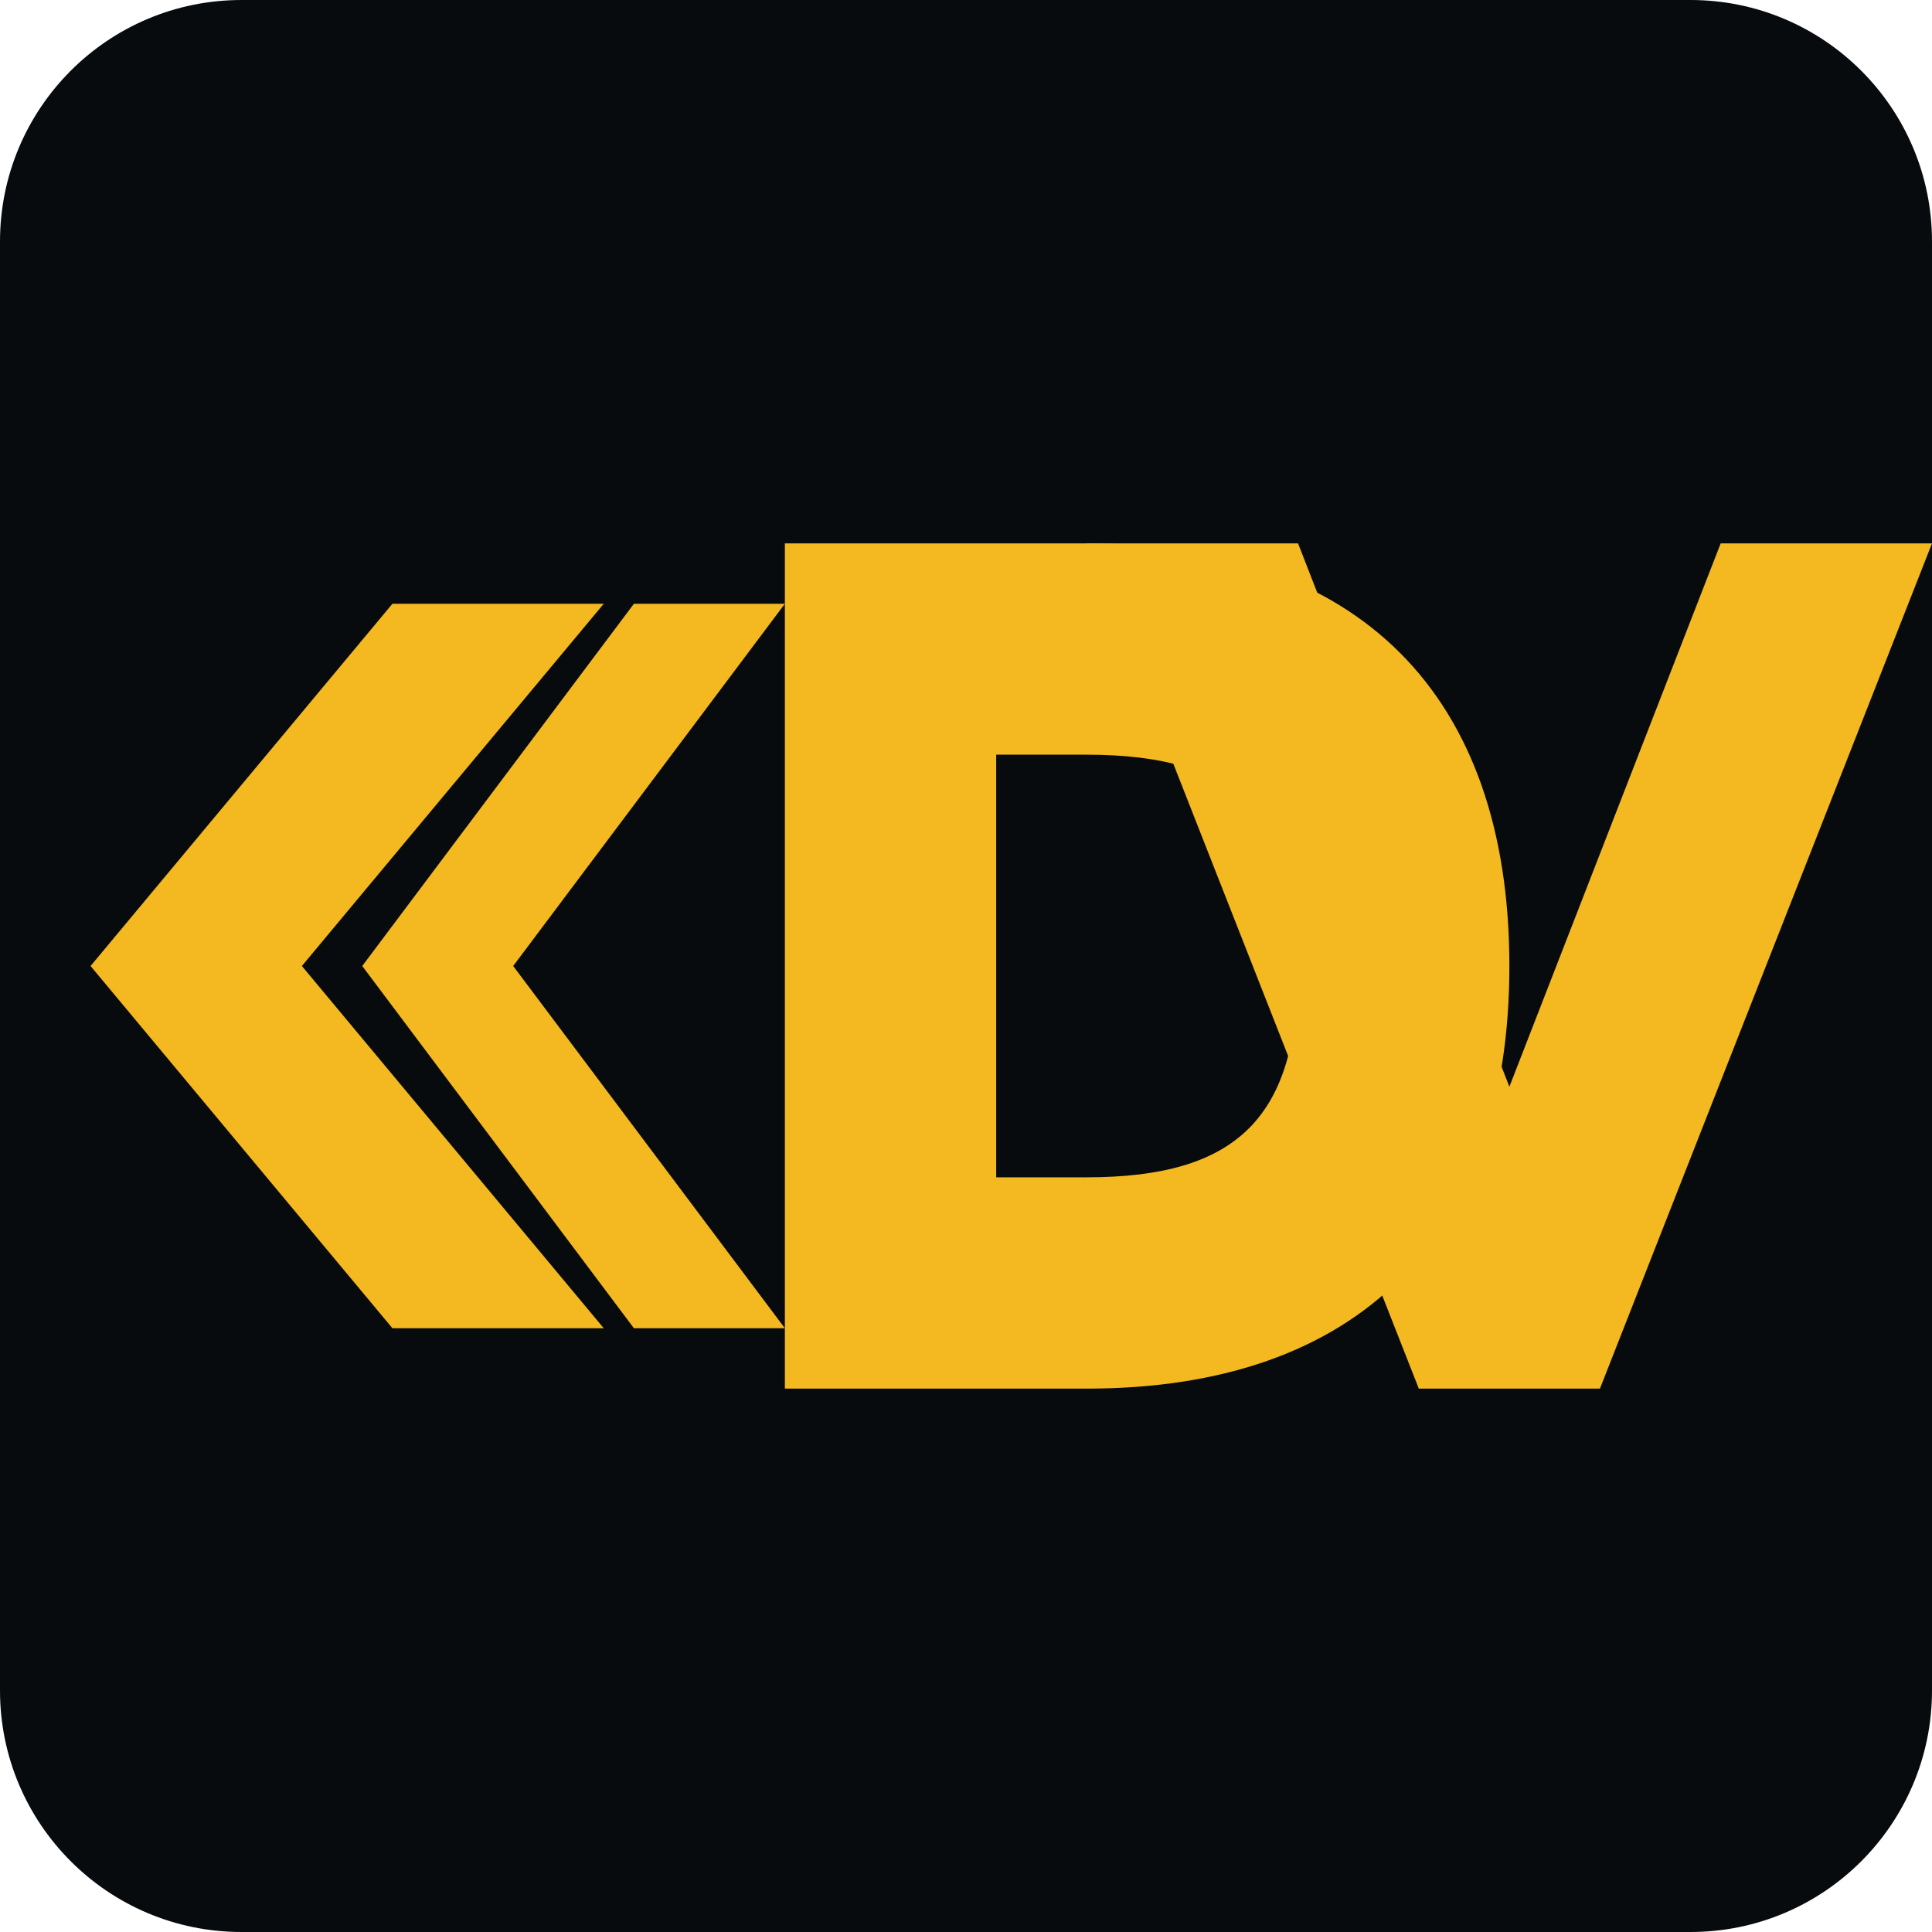
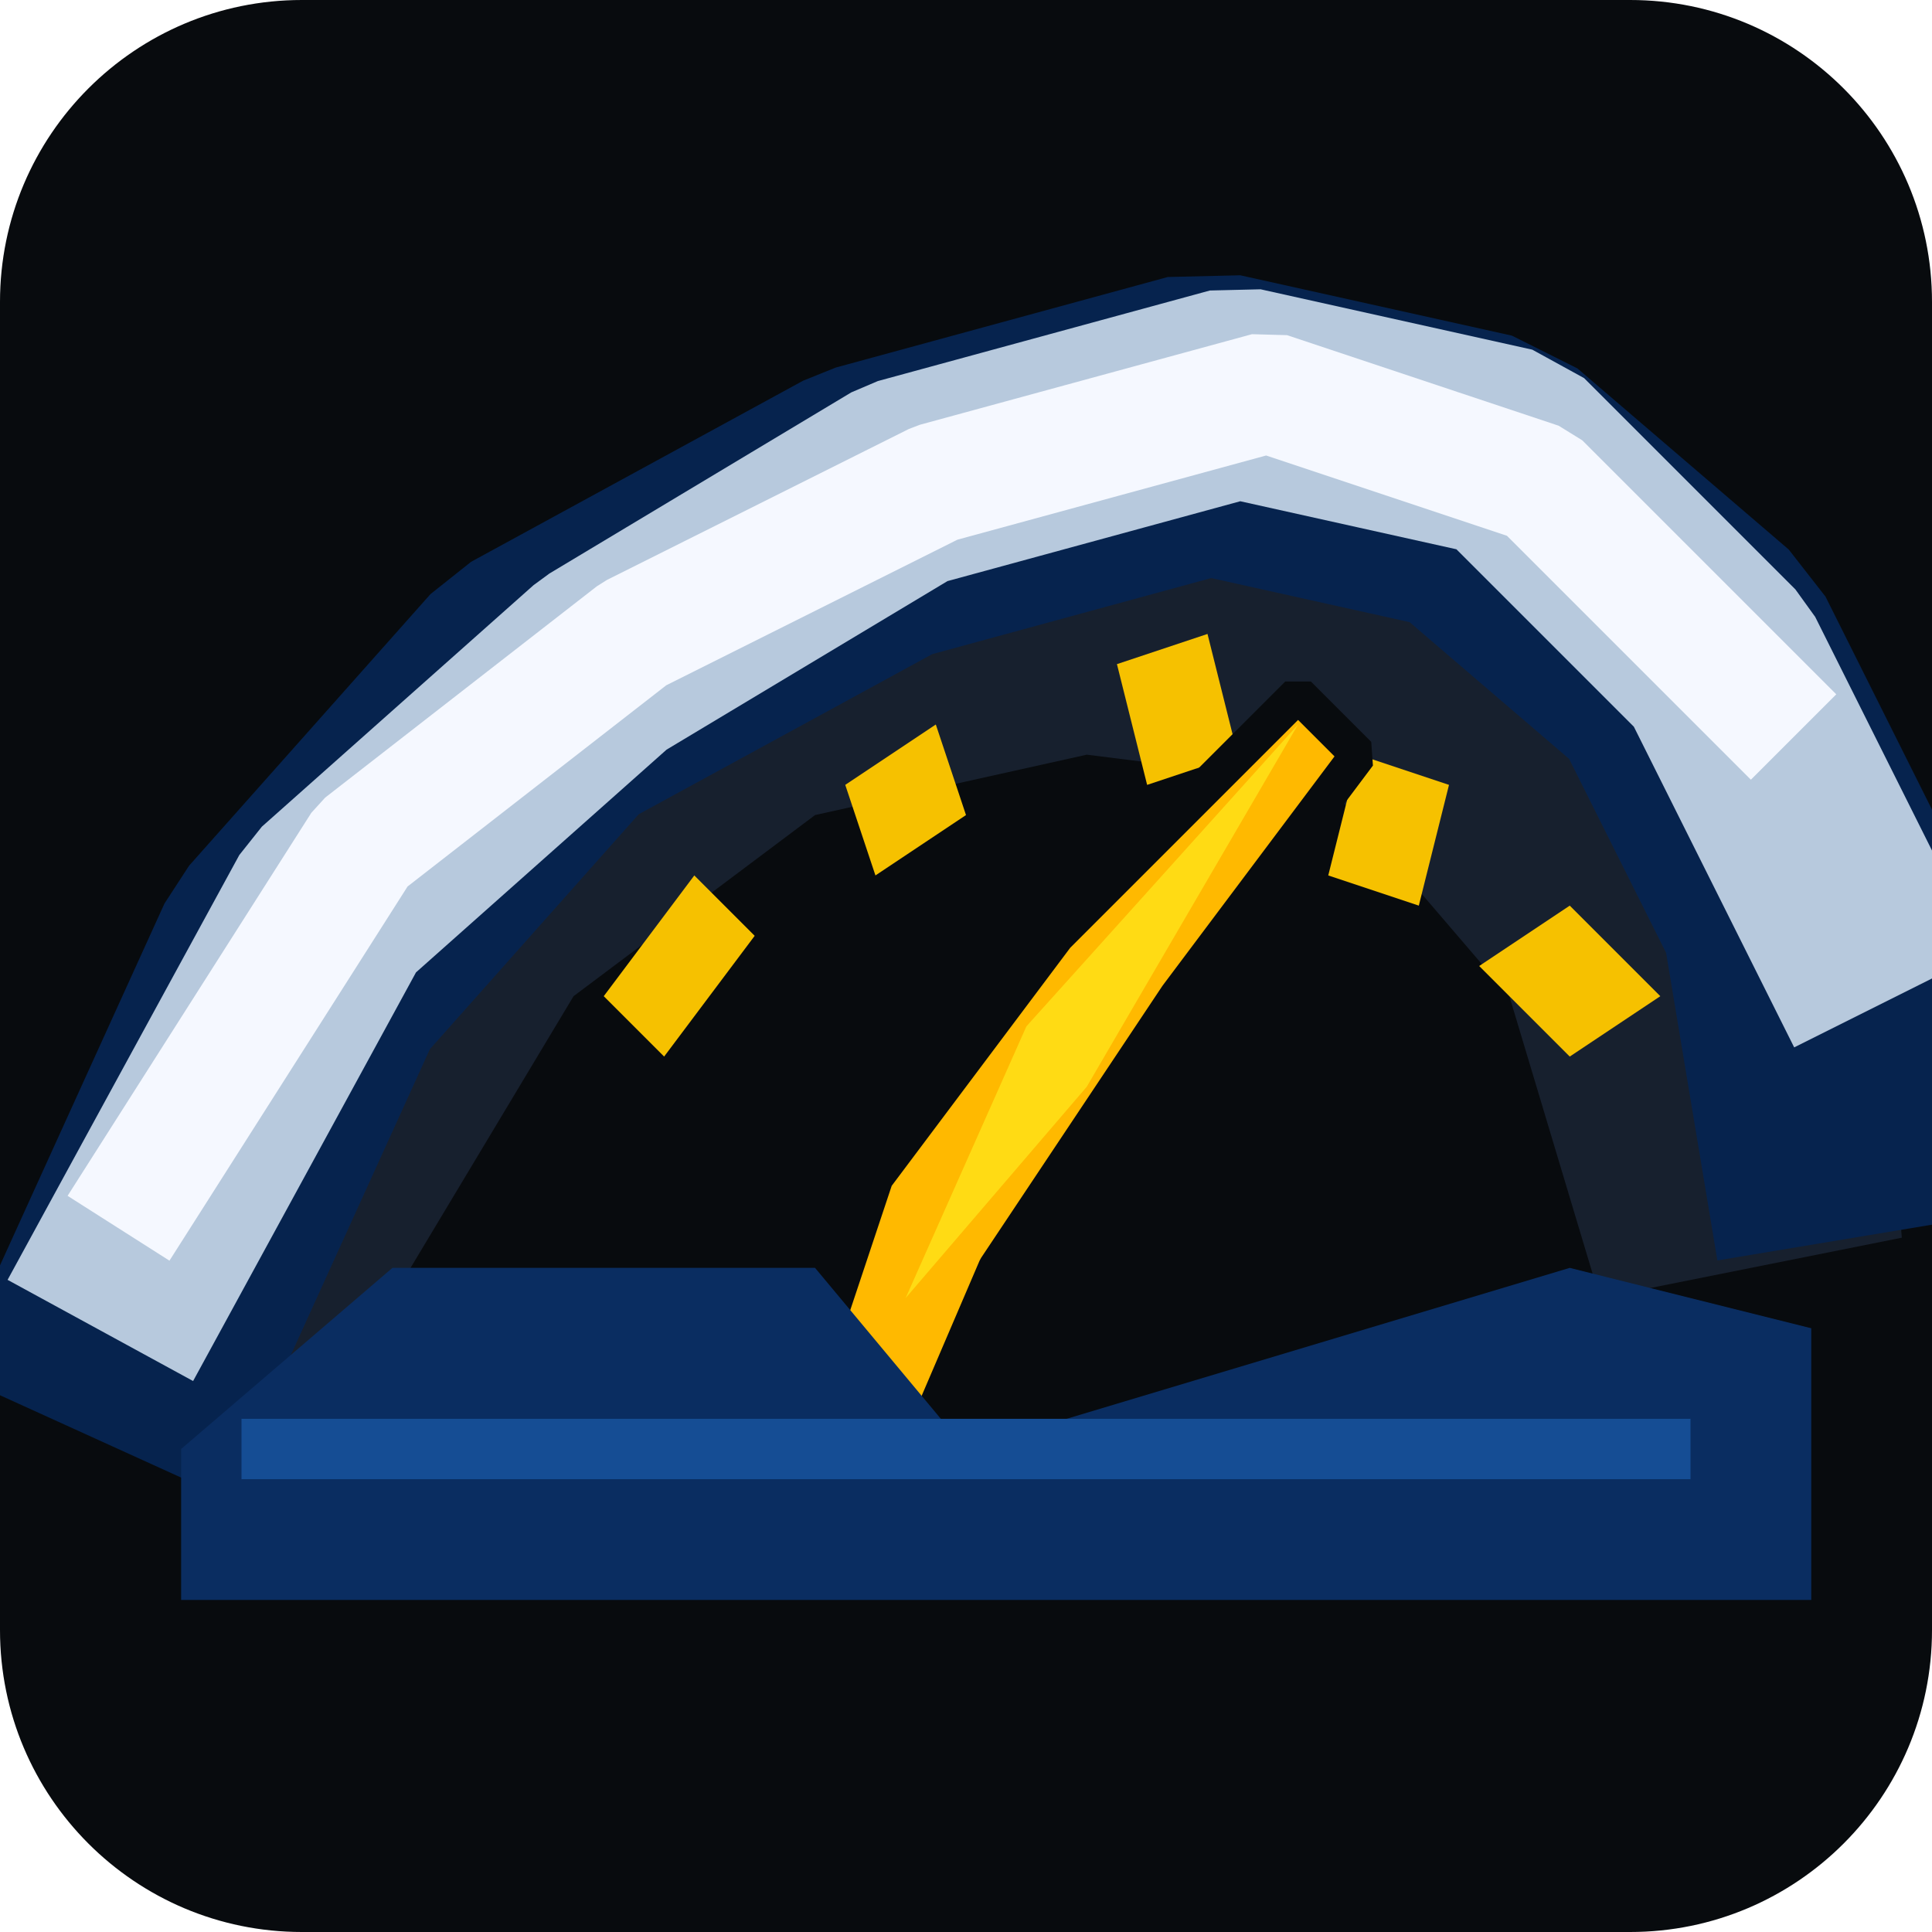
- <svg xmlns="http://www.w3.org/2000/svg" viewBox="0 0 64 64">
-   <rect width="64" height="64" rx="8" fill="#080b0e" />
-   <g fill="#f4b820">
-     <path d="M3 32 13 20h7L10 32l10 12h-7L3 32Zm9 0 9-12h5l-9 12 9 12h-5l-9-12Z" />
-     <path d="M26 18h10c9 0 14 5 14 14s-5 14-14 14H26V18Zm7 7v14h3c5 0 7-2 7-7s-2-7-7-7h-3Z" />
-     <path d="m43 18 7 18 7-18h7L53 46h-6L36 18h7Z" />
-   </g>
+ <svg xmlns="http://www.w3.org/2000/svg" viewBox="0 0 64 64" role="img" aria-label="Drive Venture speedometer">
+   <rect width="64" height="64" rx="10" fill="#080b0e" />
+   <path d="M4 46 8 34 16 23 27 16 38 12 48 13 57 19 62 29 63 41 53 43 50 33 44 26 36 25 27 27 19 33 13 43 10 48Z" fill="#17202e" />
+   <path d="M5 43 10 32 18 23 29 17 40 14 49 16 56 22 60 30 61 36" fill="none" stroke="#06234e" stroke-width="10" stroke-linecap="square" stroke-linejoin="bevel" />
+   <path d="M5 41 11 30 20 22 30 16 41 13 50 15 57 22 61 30" fill="none" stroke="#b7c9dd" stroke-width="7" stroke-linecap="square" stroke-linejoin="bevel" />
+   <path d="M5 39 12 28 21 21 31 16 42 13 51 16 58 23" fill="none" stroke="#f5f8ff" stroke-width="4" stroke-linecap="square" stroke-linejoin="bevel" />
+   <path d="m20 33 3-4 2 2-3 4Zm8-7 3-2 1 3-3 2Zm9-4 3-1 1 4-3 1Zm8 3 3 1-1 4-3-1Zm7 5 3 3-3 2-3-3Z" fill="#f6c100" />
+   <path d="M26 48 29 39 35 31 43 23 45 25 39 33 33 42 30 49Z" fill="#ffb900" stroke="#080b0e" stroke-width="1.2" stroke-linejoin="bevel" />
+   <path d="m30 43 4-9 9-10-7 12Z" fill="#ffdb14" />
+   <path d="M6 48 13 42 27 42 32 48 52 42 60 44 60 53 6 53Z" fill="#0a2d61" />
+   <path d="M8 48h48" stroke="#154d94" stroke-width="2" />
</svg>
